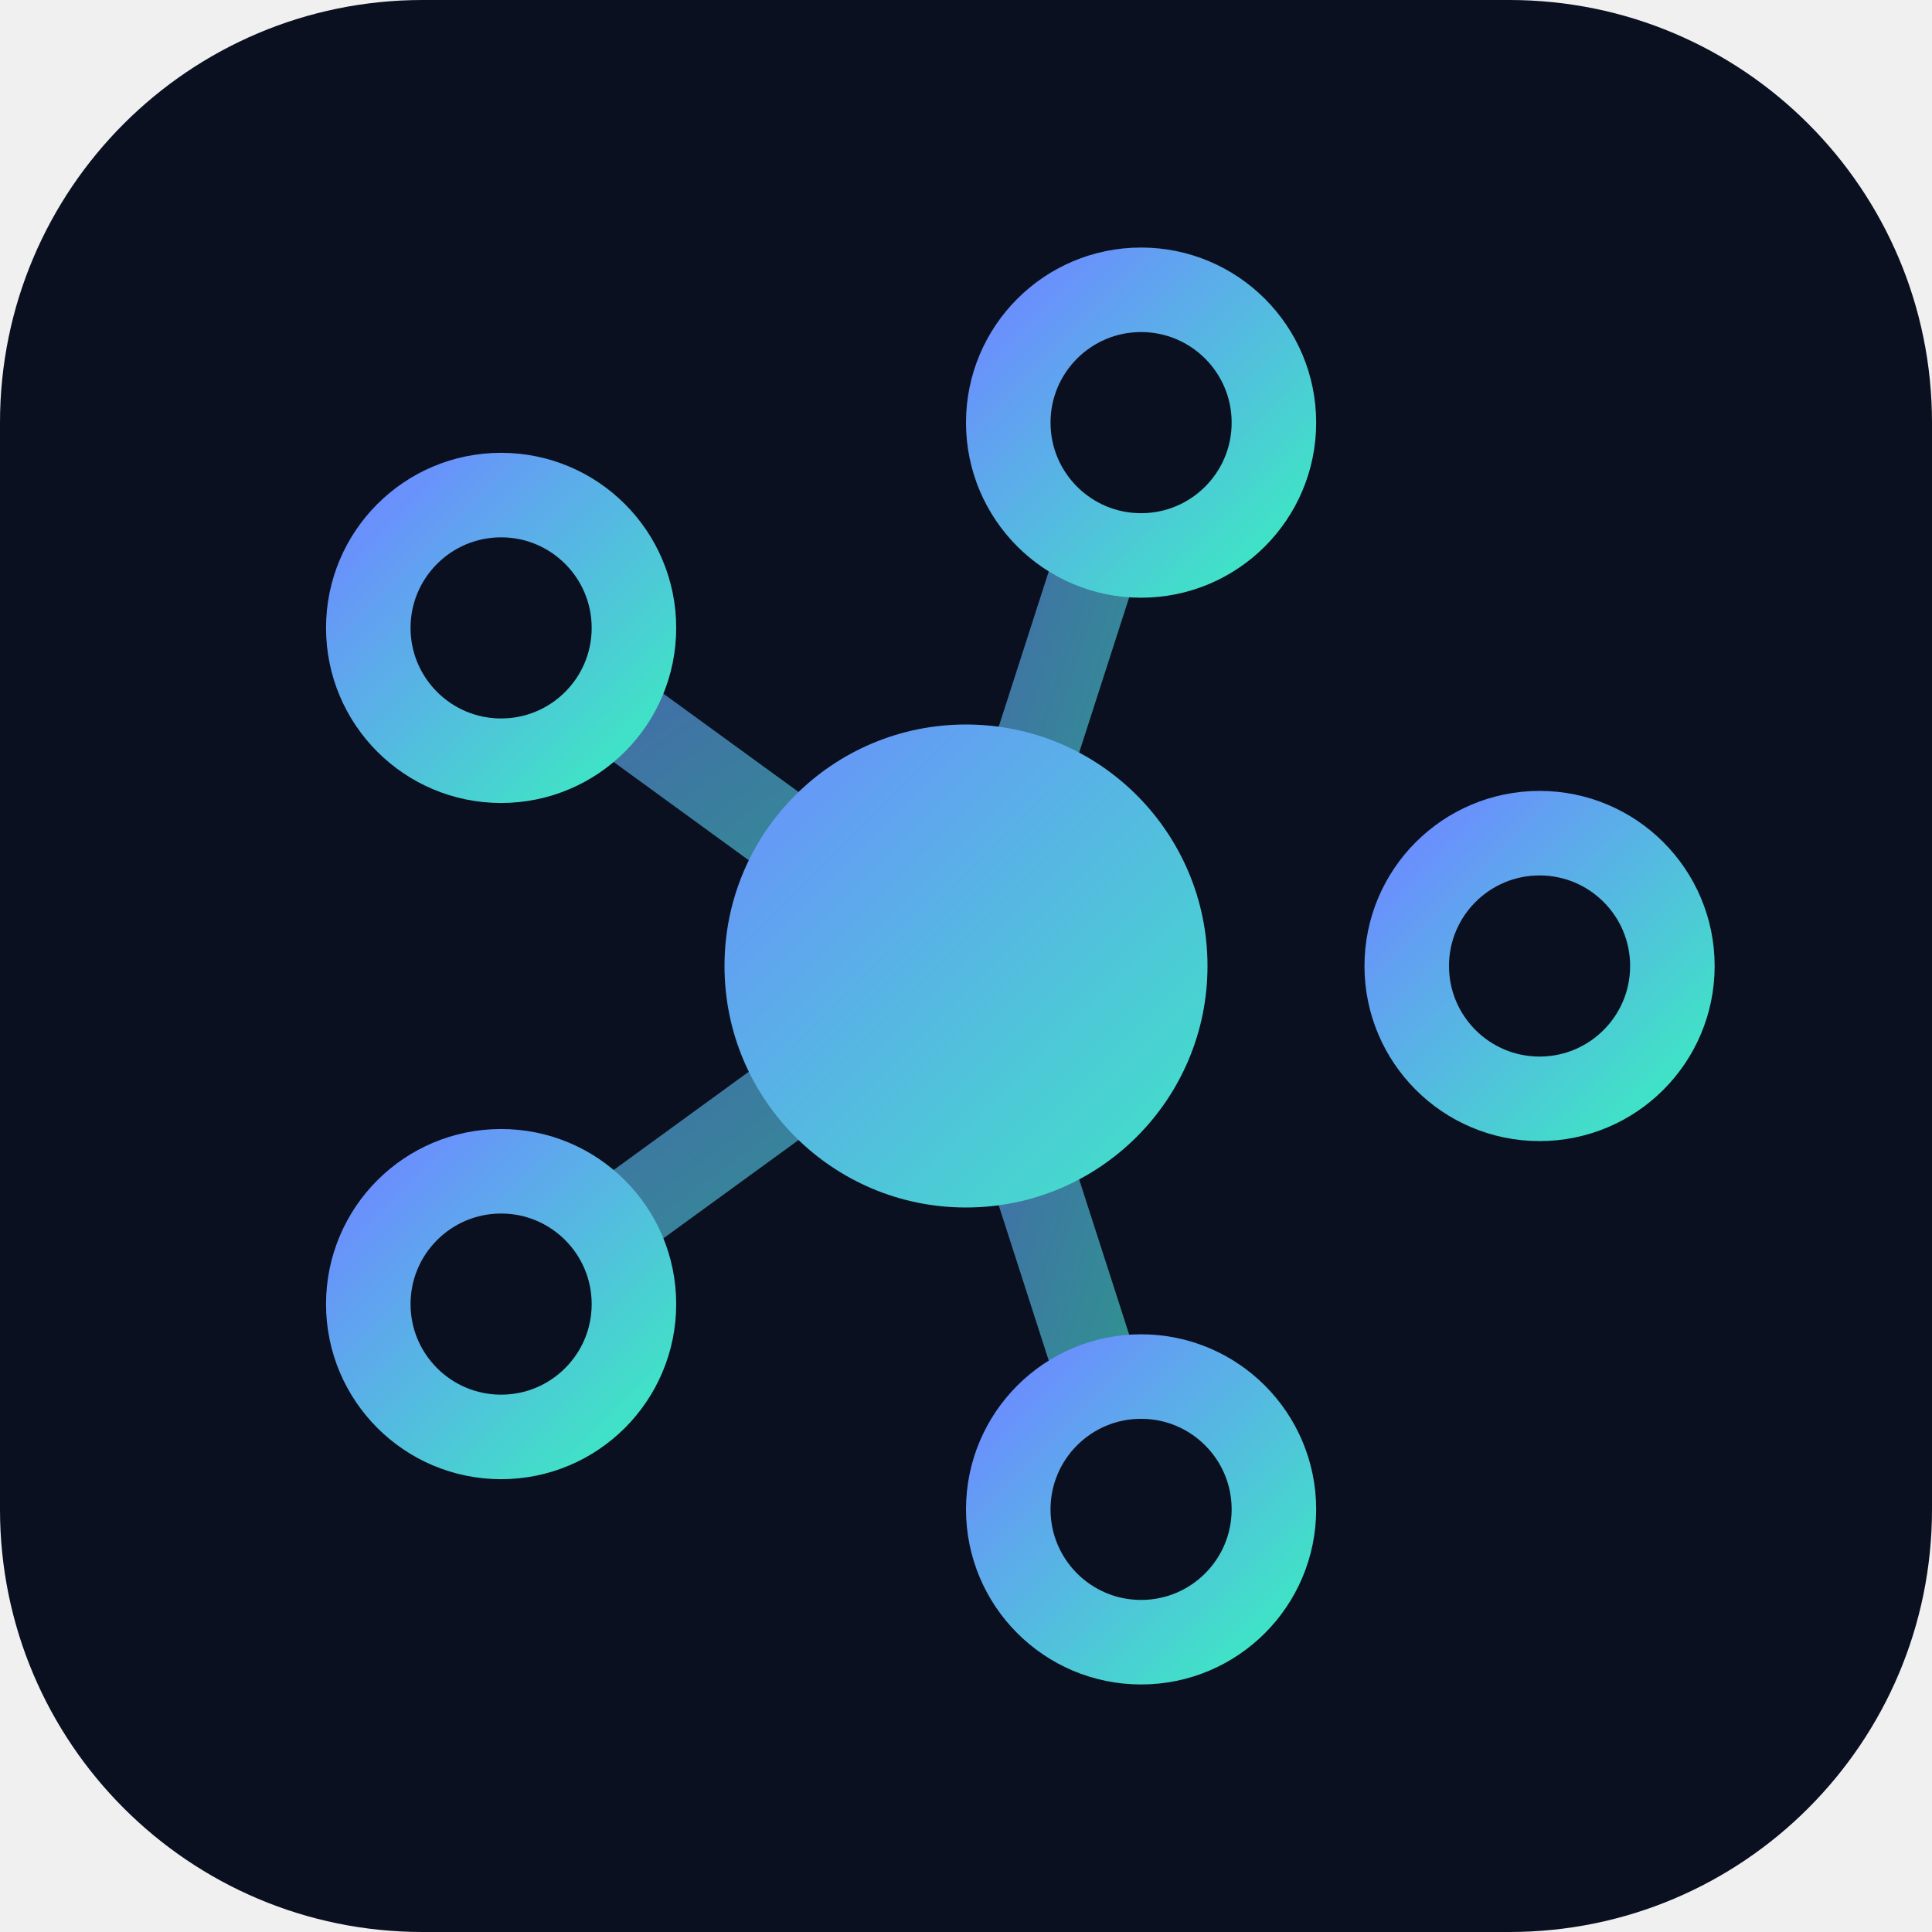
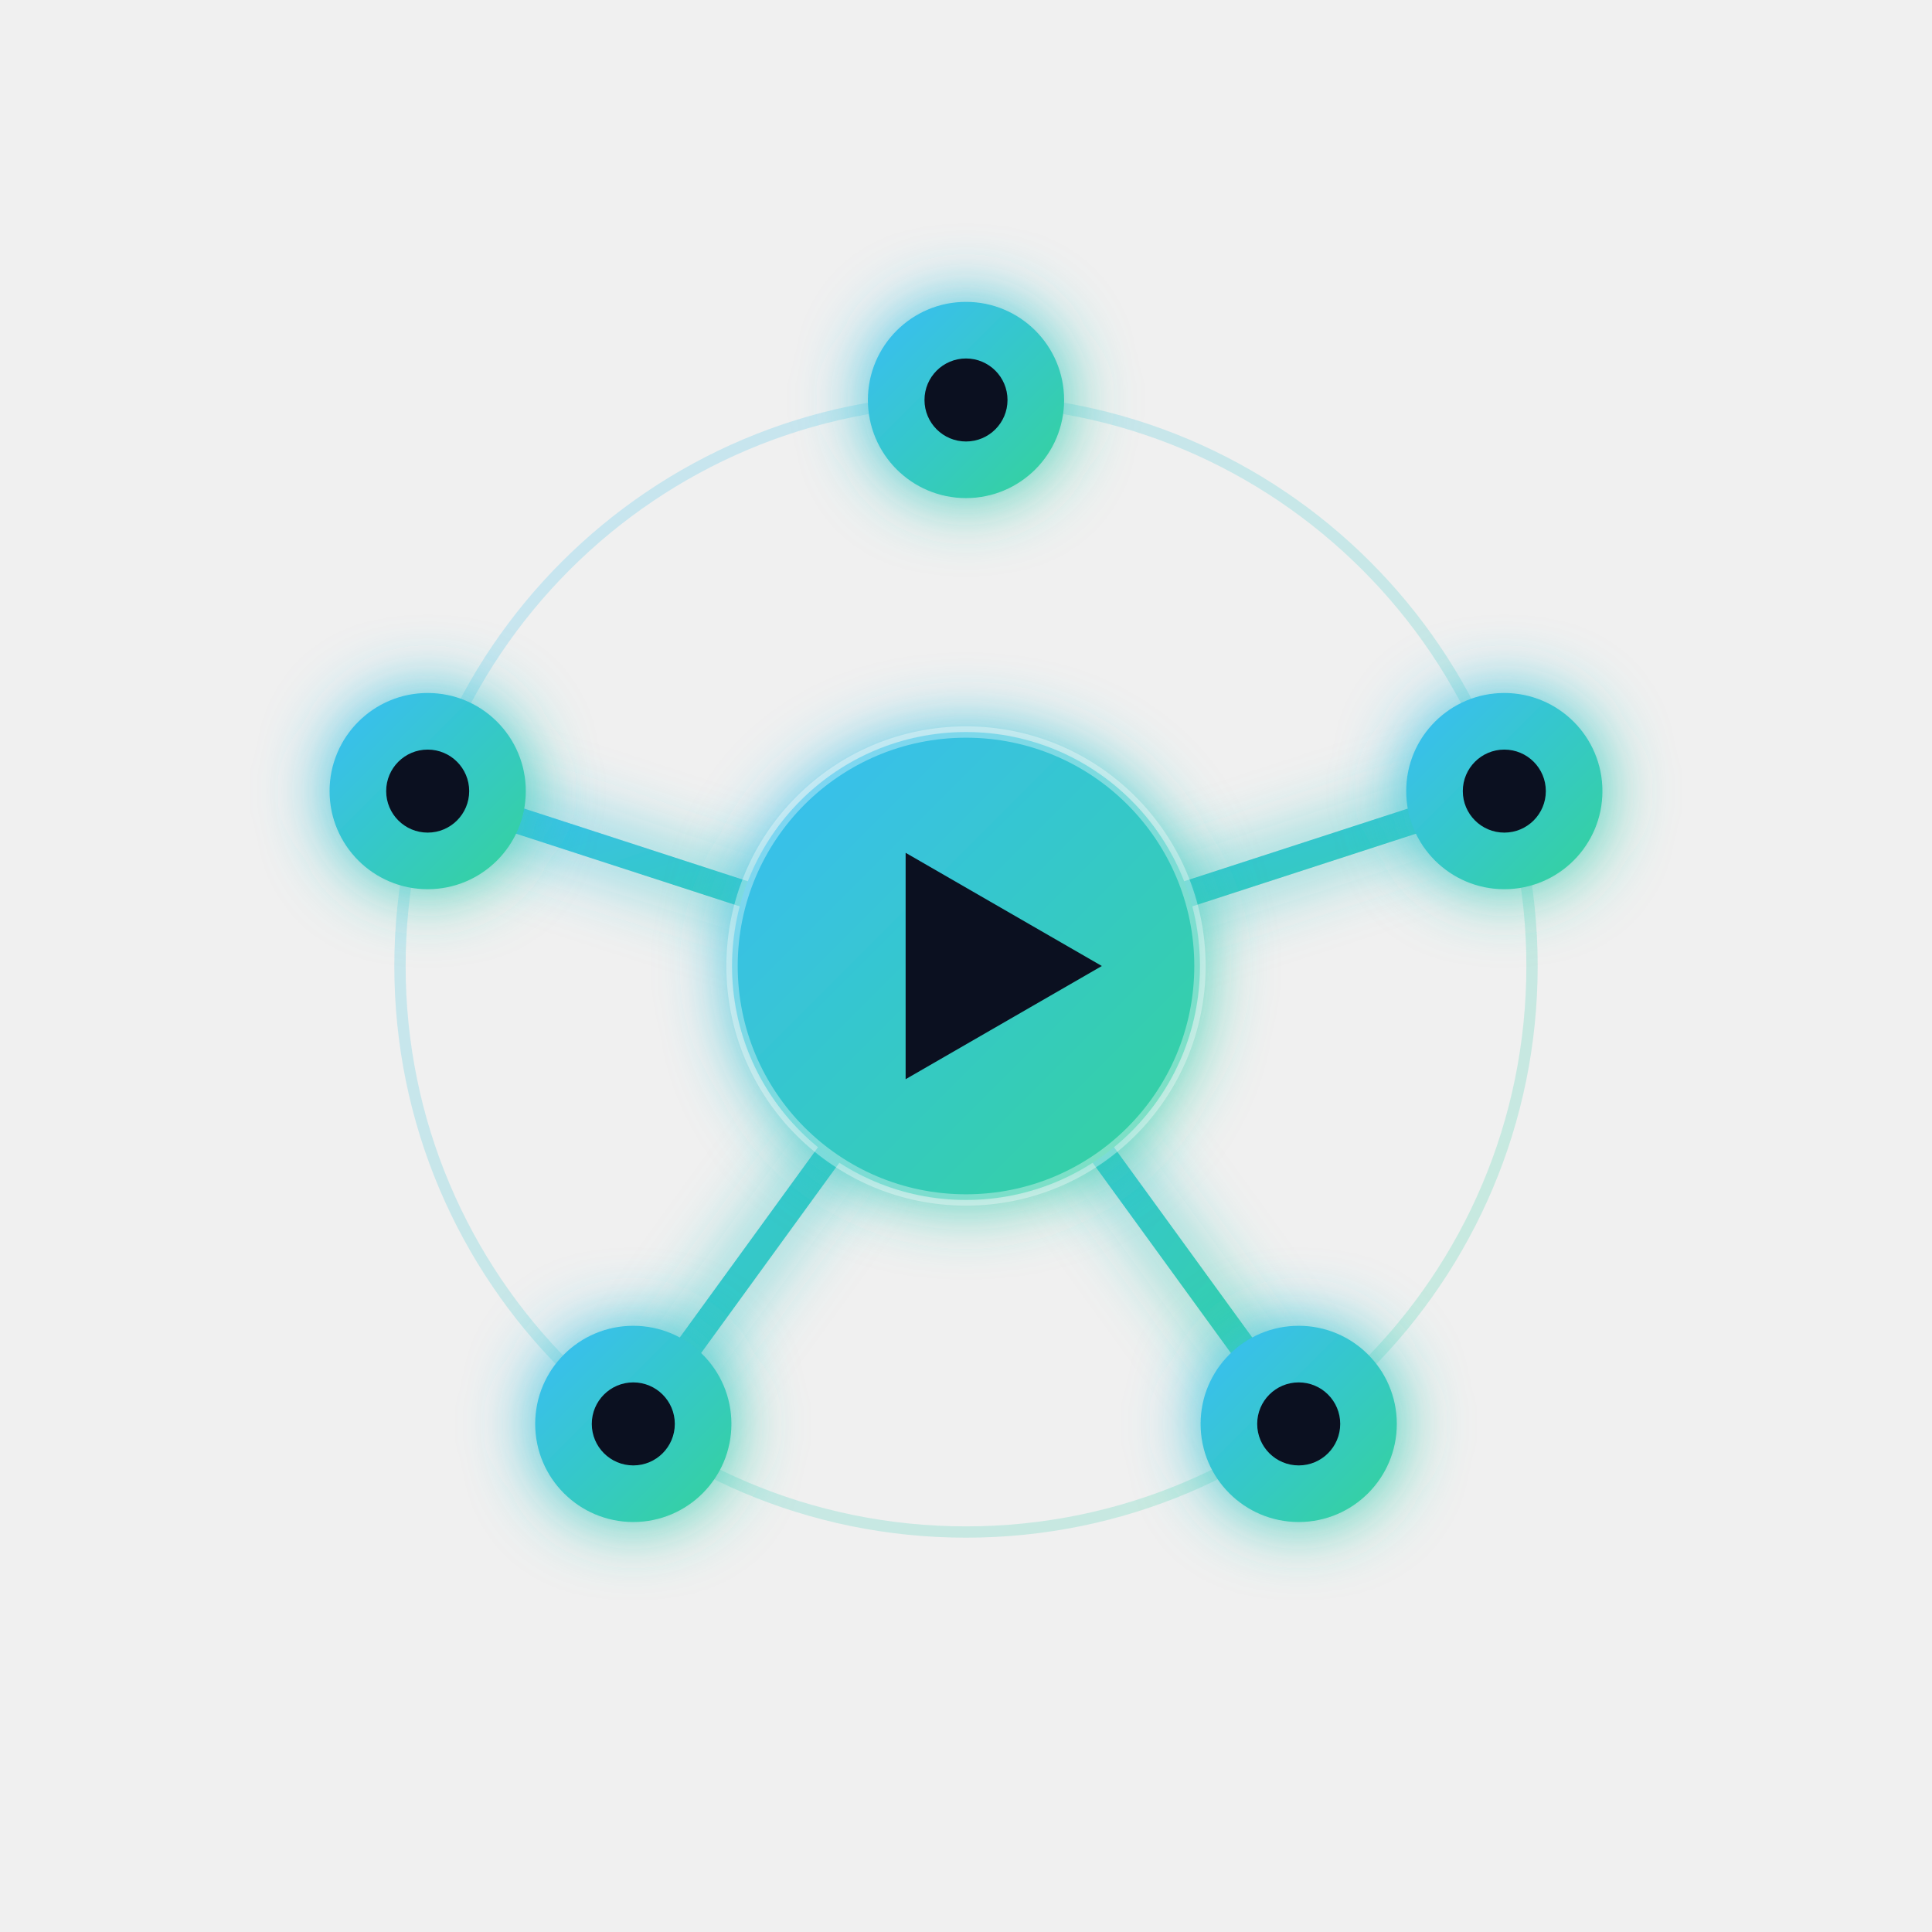
- <svg xmlns="http://www.w3.org/2000/svg" width="1024" height="1024" viewBox="0 0 32 32">
+ <svg xmlns="http://www.w3.org/2000/svg" viewBox="0 0 512 512" width="512" height="512">
  <defs>
-     <linearGradient id="lg" x1="0" y1="0" x2="1" y2="1">
-       <stop offset="0" stop-color="#6C8CFF" />
-       <stop offset="1" stop-color="#3EE6C4" />
+     <linearGradient id="neon" x1="0" y1="0" x2="1" y2="1">
+       <stop offset="0" stop-color="#38BDF8" />
+       <stop offset="1" stop-color="#34D399" />
    </linearGradient>
+     <filter id="glow" x="-40%" y="-40%" width="180%" height="180%">
+       <feGaussianBlur stdDeviation="9" result="b" />
+       <feMerge>
+         <feMergeNode in="b" />
+         <feMergeNode in="SourceGraphic" />
+       </feMerge>
+     </filter>
  </defs>
-   <rect width="32" height="32" rx="7" fill="#0A1020" />
-   <g stroke="url(#lg)" stroke-width="1.4" opacity=".65">
-     <line x1="16" y1="16" x2="25.5" y2="16" />
-     <line x1="16" y1="16" x2="18.9" y2="25" />
-     <line x1="16" y1="16" x2="8.3" y2="21.6" />
-     <line x1="16" y1="16" x2="8.3" y2="10.4" />
-     <line x1="16" y1="16" x2="18.9" y2="7" />
+   <circle cx="256" cy="256" r="150" fill="none" stroke="url(#neon)" stroke-opacity="0.22" stroke-width="3" />
+   <g stroke="url(#neon)" stroke-width="7" stroke-linecap="round" filter="url(#glow)">
+     <line x1="256" y1="256" x2="256" y2="106" />
+     <line x1="256" y1="256" x2="398.66" y2="209.65" />
+     <line x1="256" y1="256" x2="344.17" y2="377.35" />
+     <line x1="256" y1="256" x2="167.83" y2="377.35" />
+     <line x1="256" y1="256" x2="113.34" y2="209.65" />
  </g>
-   <circle cx="16" cy="16" r="4" fill="url(#lg)" />
-   <g fill="#0A1020" stroke="url(#lg)" stroke-width="1.4">
-     <circle cx="25.5" cy="16" r="2.2" />
-     <circle cx="18.9" cy="25" r="2.2" />
-     <circle cx="8.3" cy="21.6" r="2.2" />
-     <circle cx="8.3" cy="10.4" r="2.2" />
-     <circle cx="18.9" cy="7" r="2.2" />
+   <g filter="url(#glow)">
+     <circle cx="256" cy="106" r="26" fill="url(#neon)" />
+     <circle cx="398.66" cy="209.65" r="26" fill="url(#neon)" />
+     <circle cx="344.17" cy="377.35" r="26" fill="url(#neon)" />
+     <circle cx="167.83" cy="377.35" r="26" fill="url(#neon)" />
+     <circle cx="113.34" cy="209.65" r="26" fill="url(#neon)" />
  </g>
+   <g fill="#0B1020">
+     <circle cx="256" cy="106" r="11" />
+     <circle cx="398.66" cy="209.65" r="11" />
+     <circle cx="344.17" cy="377.35" r="11" />
+     <circle cx="167.83" cy="377.35" r="11" />
+     <circle cx="113.34" cy="209.65" r="11" />
+   </g>
+   <circle cx="256" cy="256" r="62" fill="url(#neon)" filter="url(#glow)" />
+   <circle cx="256" cy="256" r="62" fill="none" stroke="#FFFFFF" stroke-opacity="0.35" stroke-width="3" />
+   <path d="M240 226 L240 286 L292 256 Z" fill="#0B1020" />
</svg>
